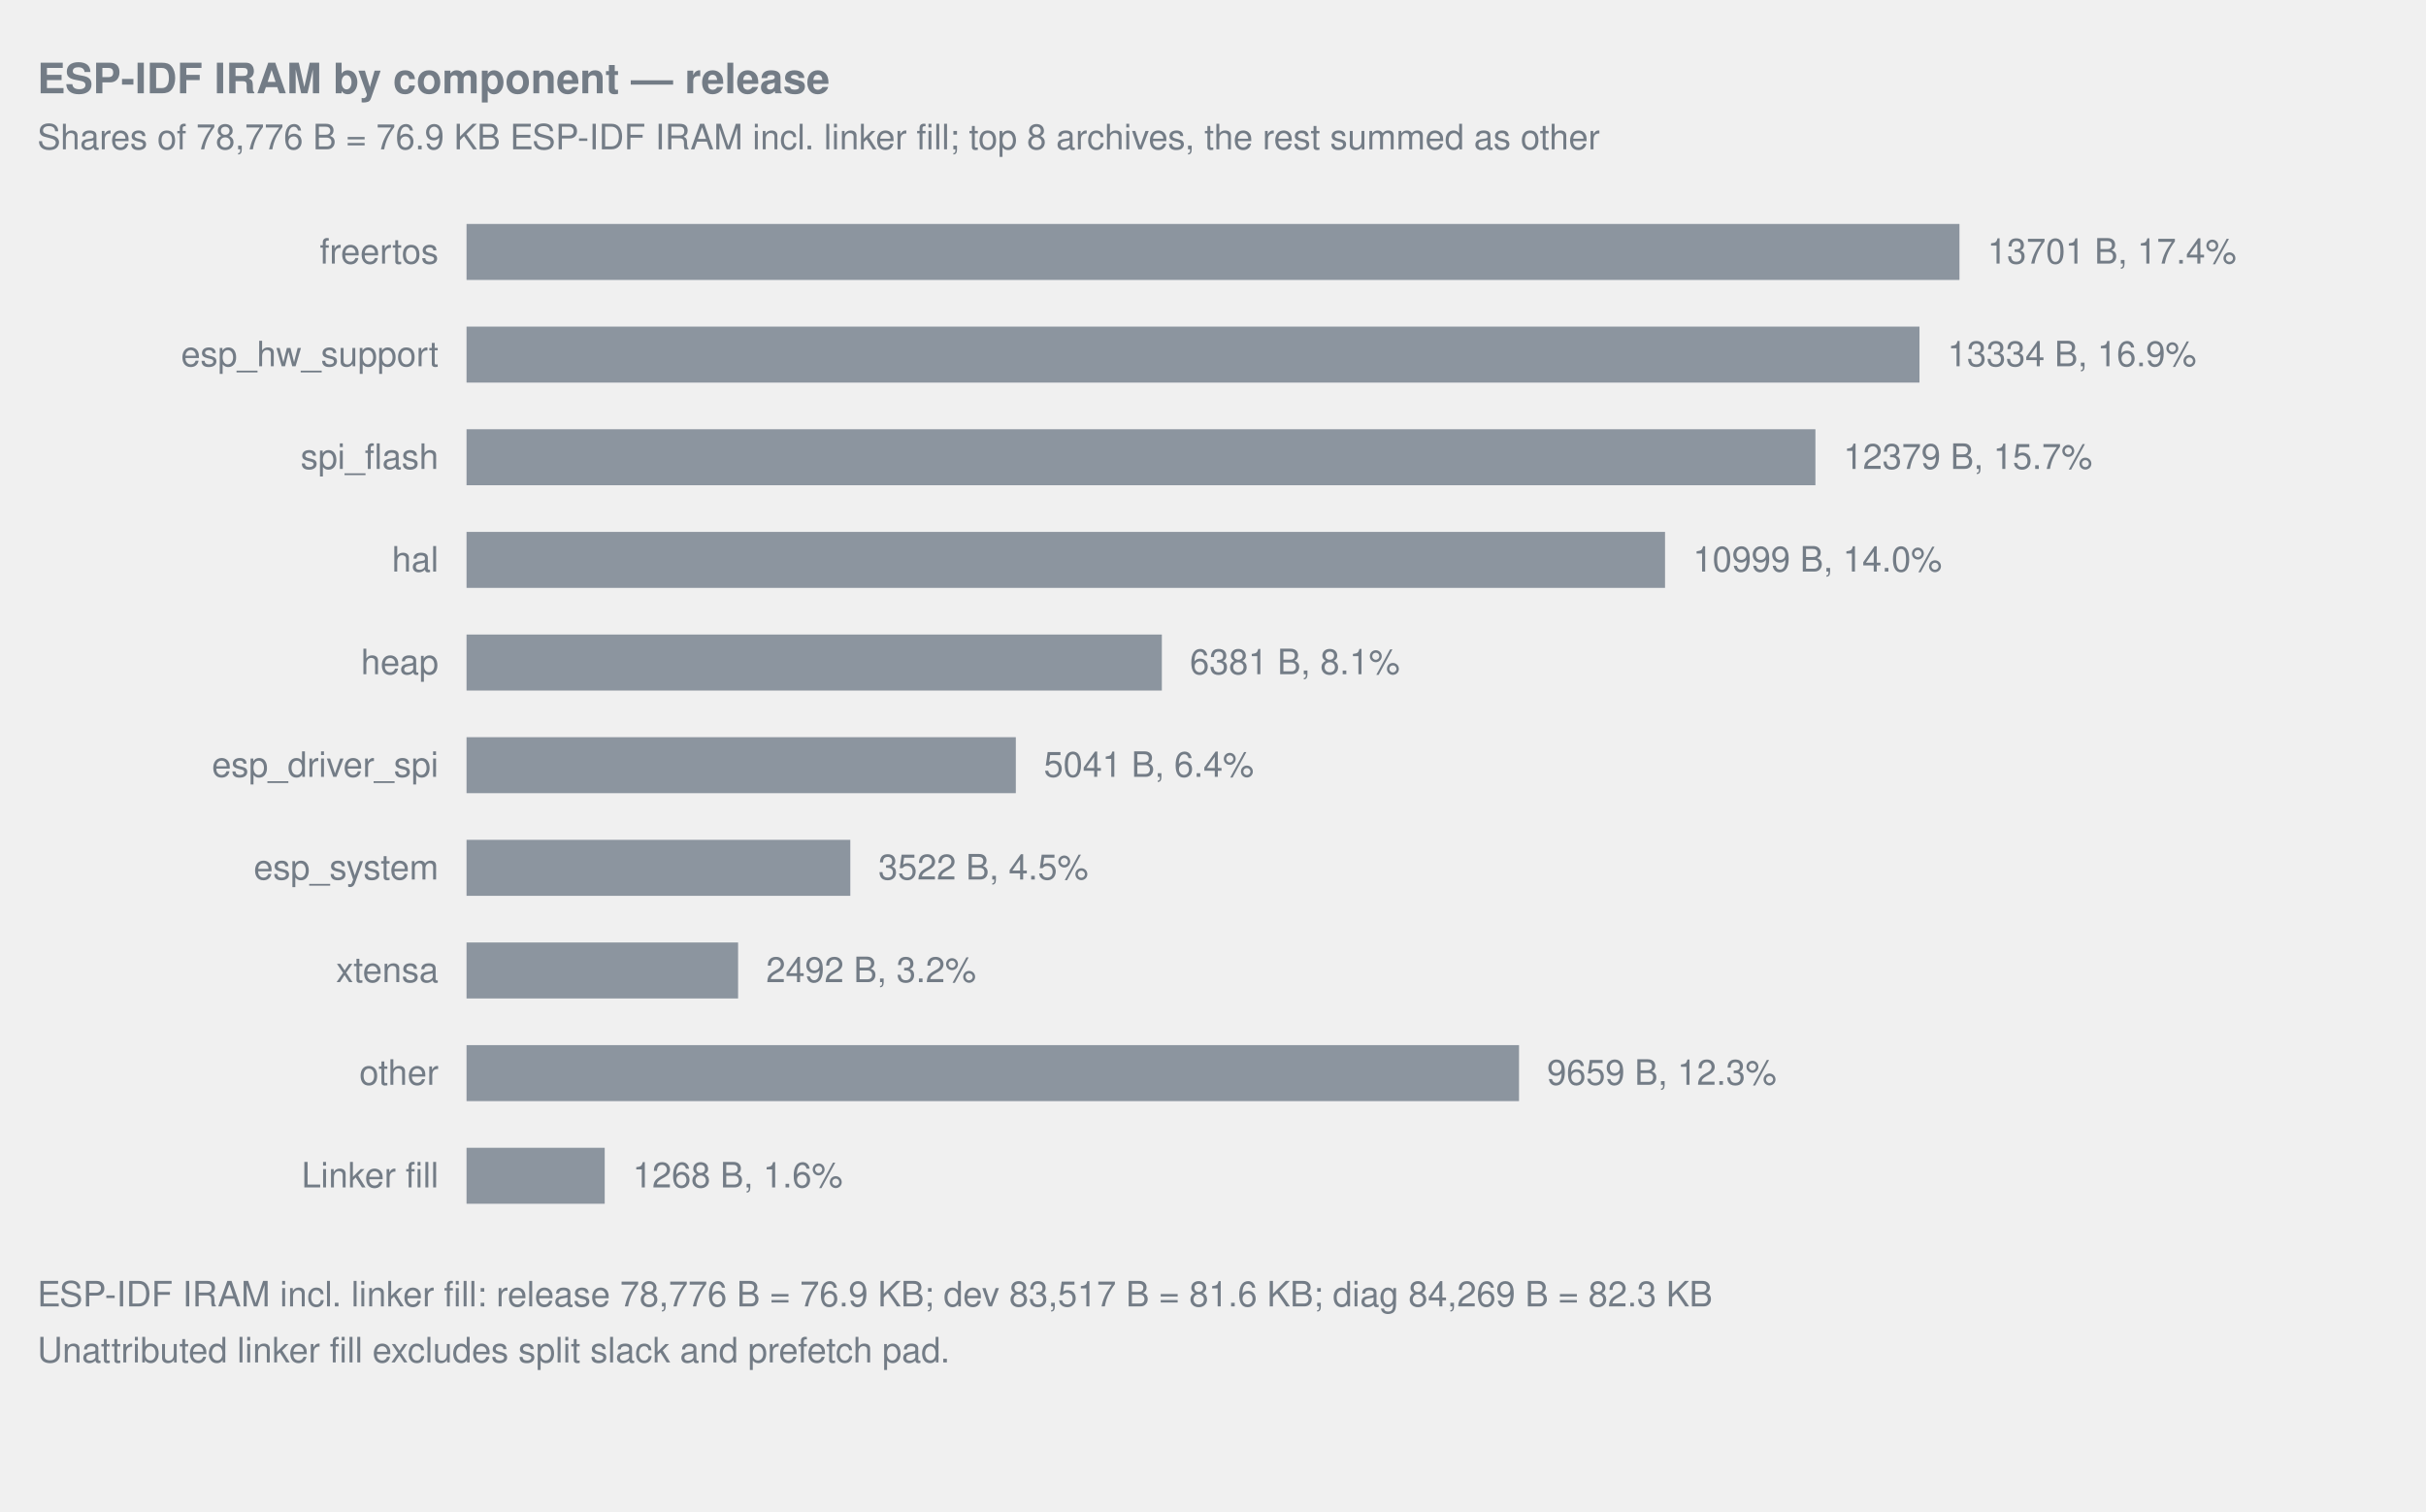
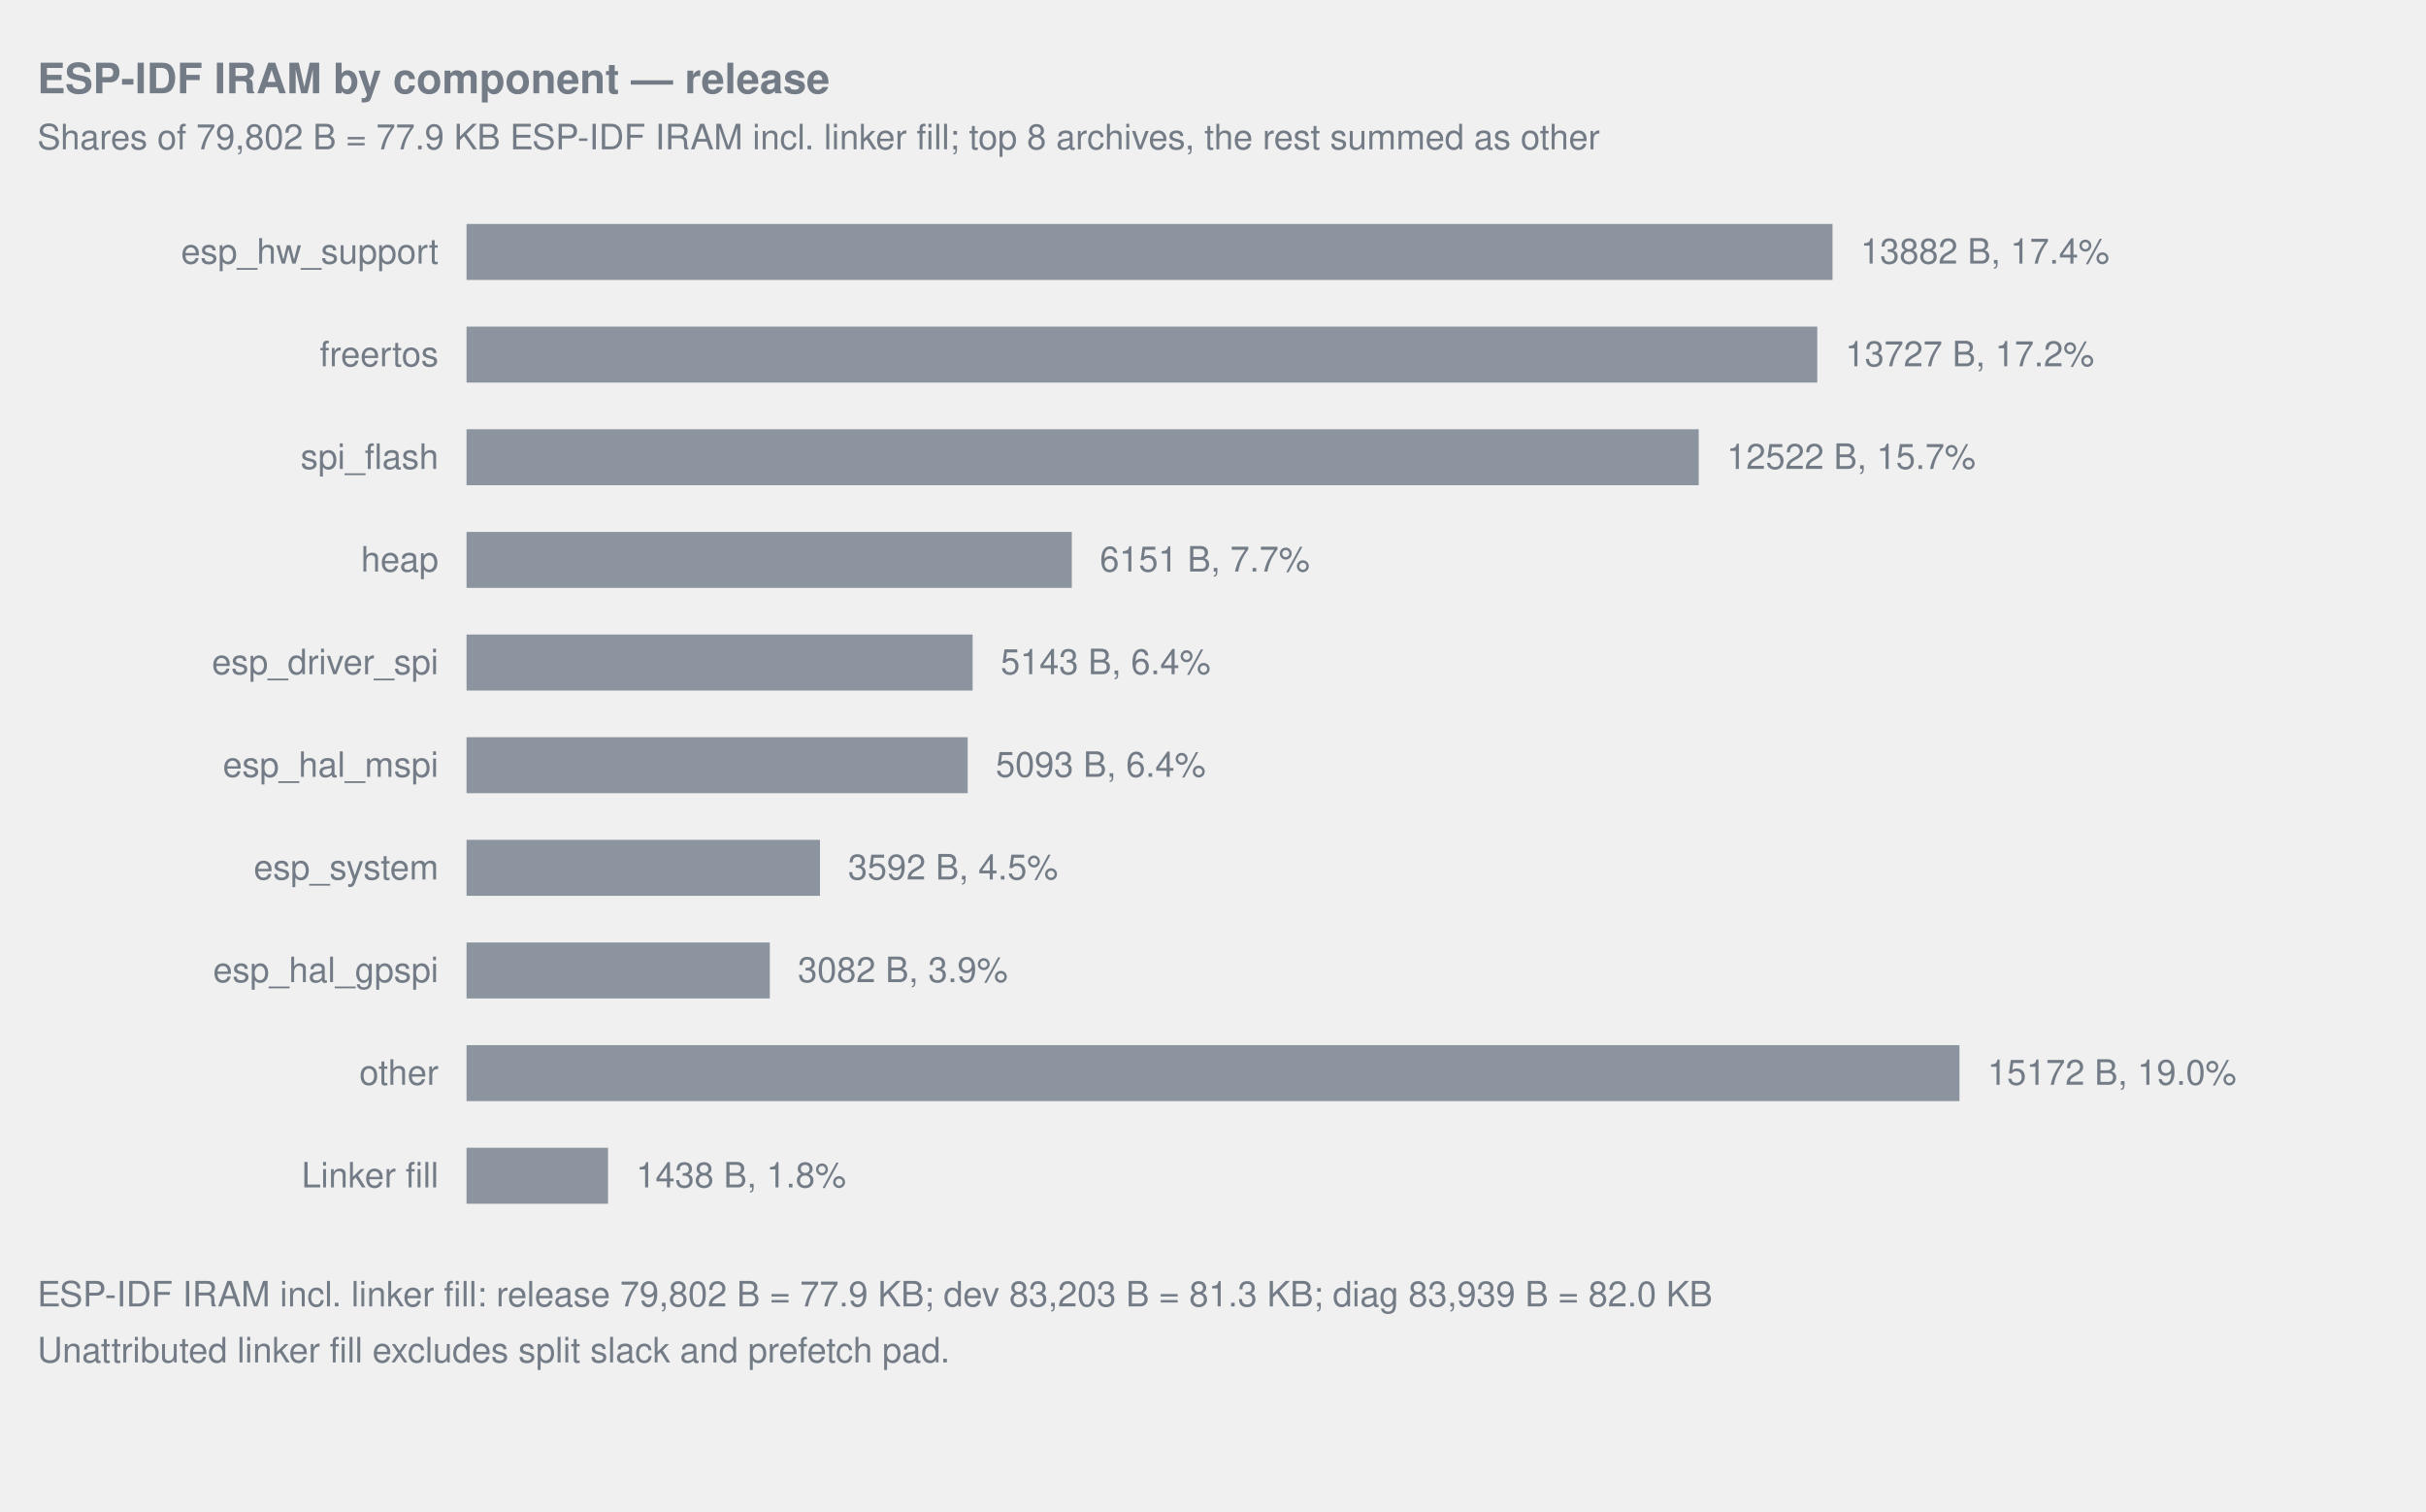
<svg xmlns="http://www.w3.org/2000/svg" width="1040" viewBox="0 0 1040 648" role="img">
-   <style>text{fill:#737c86;font-family:-apple-system,Segoe UI,Helvetica,Arial,sans-serif;font-size:15px}.title{font-size:18px;font-weight:600}.note{font-size:12px}.inside{fill:#1f2328}</style>
+   <style>text{fill:#737c86;font-family:-apple-system,Segoe UI,Helvetica,Arial,sans-serif;font-size:15px}.title{font-size:18px;font-weight:600}.note{font-size:12px}.inside{fill:#1f2328}.overlay-inside{fill:#ffffff}</style>
  <text x="16" y="40" text-anchor="start" class="title">ESP-IDF IRAM by component — release</text>
-   <text x="16" y="64" text-anchor="start">Shares of 78,776 B = 76.9 KB ESP-IDF IRAM incl. linker fill; top 8 archives, the rest summed as other</text>
-   <text x="188" y="113" text-anchor="end">freertos</text>
-   <rect x="200.00" y="96" width="640.00" height="24" fill="#8c959f" data-label="freertos" data-bytes="13701" />
-   <text x="852.00" y="113" text-anchor="start">13701 B, 17.4%</text>
-   <text x="188" y="157" text-anchor="end">esp_hw_support</text>
-   <rect x="200.00" y="140" width="622.86" height="24" fill="#8c959f" data-label="esp_hw_support" data-bytes="13334" />
-   <text x="834.86" y="157" text-anchor="start">13334 B, 16.9%</text>
+   <text x="16" y="64" text-anchor="start">Shares of 79,802 B = 77.9 KB ESP-IDF IRAM incl. linker fill; top 8 archives, the rest summed as other</text>
+   <text x="188" y="113" text-anchor="end">esp_hw_support</text>
+   <rect x="200.00" y="96" width="585.58" height="24" fill="#8c959f" data-label="esp_hw_support" data-bytes="13882" />
+   <text x="797.58" y="113" text-anchor="start">13882 B, 17.4%</text>
+   <text x="188" y="157" text-anchor="end">freertos</text>
+   <rect x="200.00" y="140" width="579.05" height="24" fill="#8c959f" data-label="freertos" data-bytes="13727" />
+   <text x="791.05" y="157" text-anchor="start">13727 B, 17.2%</text>
  <text x="188" y="201" text-anchor="end">spi_flash</text>
-   <rect x="200.00" y="184" width="578.25" height="24" fill="#8c959f" data-label="spi_flash" data-bytes="12379" />
-   <text x="790.25" y="201" text-anchor="start">12379 B, 15.7%</text>
-   <text x="188" y="245" text-anchor="end">hal</text>
-   <rect x="200.00" y="228" width="513.78" height="24" fill="#8c959f" data-label="hal" data-bytes="10999" />
-   <text x="725.78" y="245" text-anchor="start">10999 B, 14.0%</text>
-   <text x="188" y="289" text-anchor="end">heap</text>
-   <rect x="200.00" y="272" width="298.07" height="24" fill="#8c959f" data-label="heap" data-bytes="6381" />
-   <text x="510.07" y="289" text-anchor="start">6381 B, 8.1%</text>
-   <text x="188" y="333" text-anchor="end">esp_driver_spi</text>
-   <rect x="200.00" y="316" width="235.47" height="24" fill="#8c959f" data-label="esp_driver_spi" data-bytes="5041" />
-   <text x="447.47" y="333" text-anchor="start">5041 B, 6.4%</text>
+   <rect x="200.00" y="184" width="528.22" height="24" fill="#8c959f" data-label="spi_flash" data-bytes="12522" />
+   <text x="740.22" y="201" text-anchor="start">12522 B, 15.7%</text>
+   <text x="188" y="245" text-anchor="end">heap</text>
+   <rect x="200.00" y="228" width="259.47" height="24" fill="#8c959f" data-label="heap" data-bytes="6151" />
+   <text x="471.47" y="245" text-anchor="start">6151 B, 7.7%</text>
+   <text x="188" y="289" text-anchor="end">esp_driver_spi</text>
+   <rect x="200.00" y="272" width="216.95" height="24" fill="#8c959f" data-label="esp_driver_spi" data-bytes="5143" />
+   <text x="428.95" y="289" text-anchor="start">5143 B, 6.4%</text>
+   <text x="188" y="333" text-anchor="end">esp_hal_mspi</text>
+   <rect x="200.00" y="316" width="214.84" height="24" fill="#8c959f" data-label="esp_hal_mspi" data-bytes="5093" />
+   <text x="426.84" y="333" text-anchor="start">5093 B, 6.4%</text>
  <text x="188" y="377" text-anchor="end">esp_system</text>
-   <rect x="200.00" y="360" width="164.52" height="24" fill="#8c959f" data-label="esp_system" data-bytes="3522" />
-   <text x="376.52" y="377" text-anchor="start">3522 B, 4.5%</text>
-   <text x="188" y="421" text-anchor="end">xtensa</text>
-   <rect x="200.00" y="404" width="116.41" height="24" fill="#8c959f" data-label="xtensa" data-bytes="2492" />
-   <text x="328.41" y="421" text-anchor="start">2492 B, 3.2%</text>
+   <rect x="200.00" y="360" width="151.52" height="24" fill="#8c959f" data-label="esp_system" data-bytes="3592" />
+   <text x="363.52" y="377" text-anchor="start">3592 B, 4.5%</text>
+   <text x="188" y="421" text-anchor="end">esp_hal_gpspi</text>
+   <rect x="200.00" y="404" width="130.01" height="24" fill="#8c959f" data-label="esp_hal_gpspi" data-bytes="3082" />
+   <text x="342.01" y="421" text-anchor="start">3082 B, 3.9%</text>
  <text x="188" y="465" text-anchor="end">other</text>
-   <rect x="200.00" y="448" width="451.19" height="24" fill="#8c959f" data-label="other" data-bytes="9659" />
-   <text x="663.19" y="465" text-anchor="start">9659 B, 12.3%</text>
+   <rect x="200.00" y="448" width="640.00" height="24" fill="#8c959f" data-label="other" data-bytes="15172" />
+   <text x="852.00" y="465" text-anchor="start">15172 B, 19.0%</text>
  <text x="188" y="509" text-anchor="end">Linker fill</text>
-   <rect x="200.00" y="492" width="59.23" height="24" fill="#8c959f" data-label="Linker fill" data-bytes="1268" />
-   <text x="271.23" y="509" text-anchor="start">1268 B, 1.6%</text>
-   <text x="16" y="560" text-anchor="start">ESP-IDF IRAM incl. linker fill: release 78,776 B = 76.9 KB; dev 83,517 B = 81.6 KB; diag 84,269 B = 82.3 KB</text>
+   <rect x="200.00" y="492" width="60.66" height="24" fill="#8c959f" data-label="Linker fill" data-bytes="1438" />
+   <text x="272.66" y="509" text-anchor="start">1438 B, 1.8%</text>
+   <text x="16" y="560" text-anchor="start">ESP-IDF IRAM incl. linker fill: release 79,802 B = 77.9 KB; dev 83,203 B = 81.3 KB; diag 83,939 B = 82.0 KB</text>
  <text x="16" y="584" text-anchor="start">Unattributed linker fill excludes split slack and prefetch pad.</text>
</svg>
